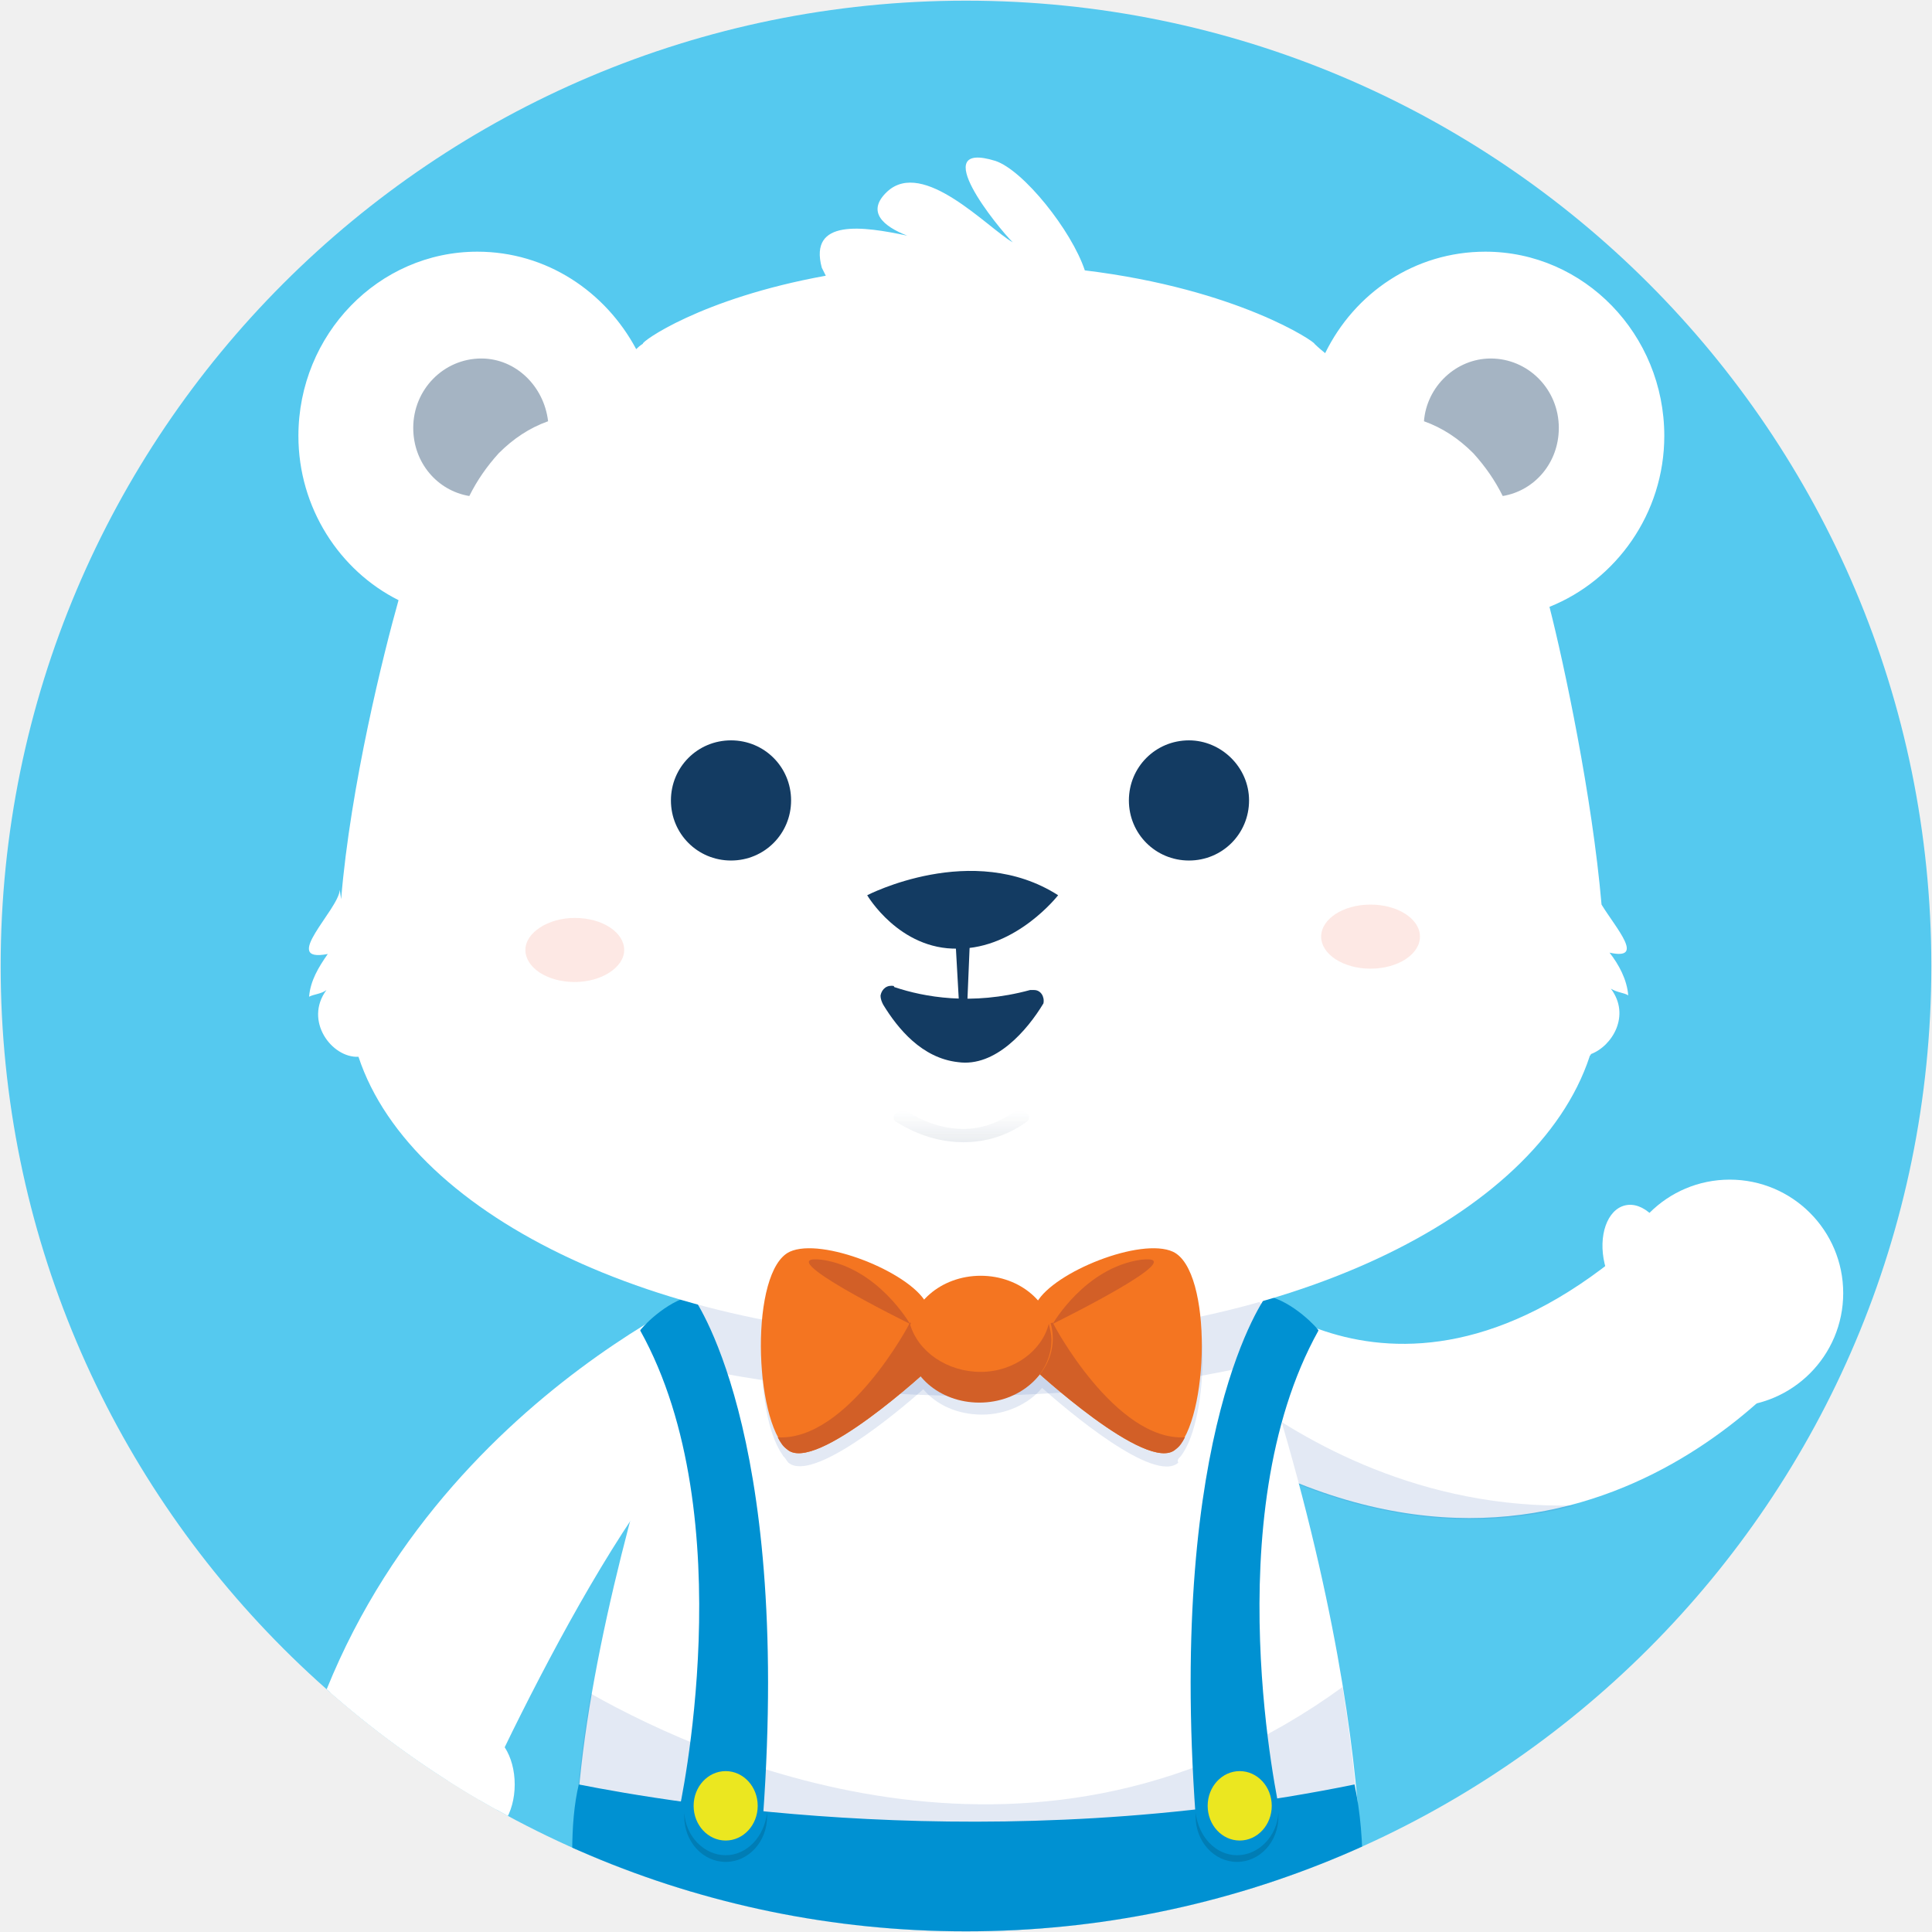
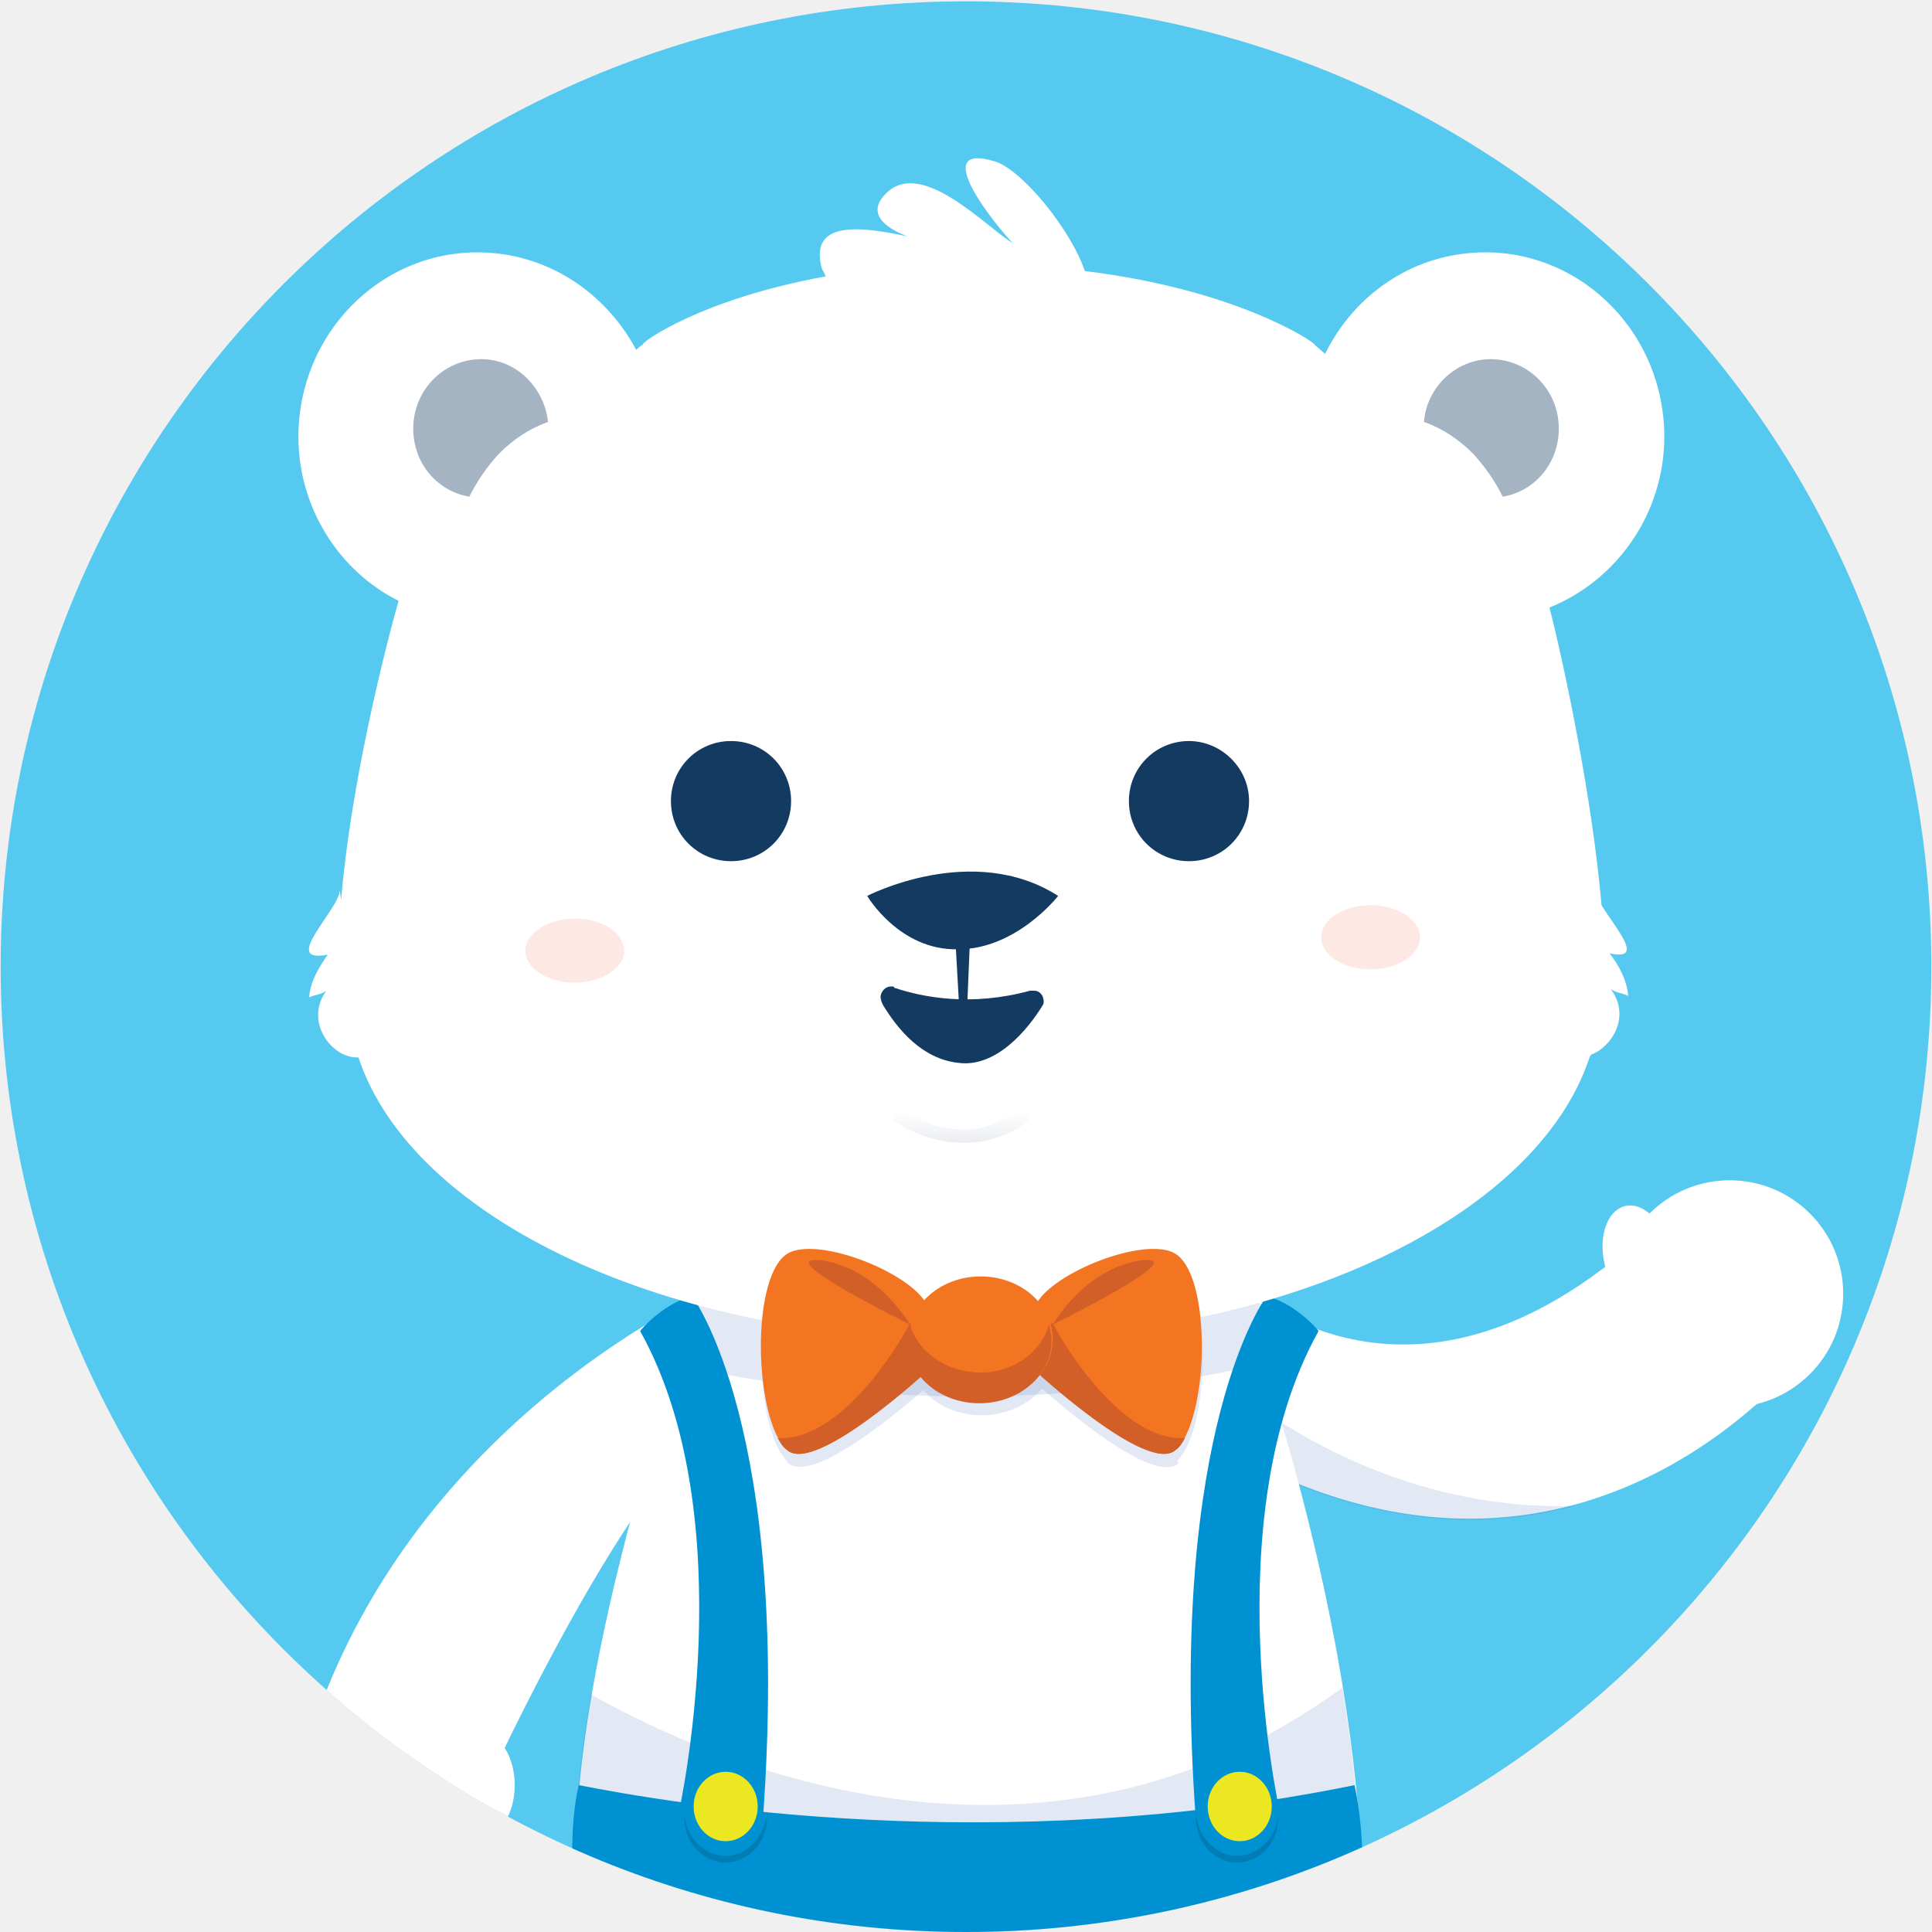
- <svg xmlns="http://www.w3.org/2000/svg" xmlns:xlink="http://www.w3.org/1999/xlink" version="1.1" id="Layer_1" x="0px" y="0px" width="612px" height="612px" viewBox="0 90 612 612" enable-background="new 0 90 612 612" xml:space="preserve">
+ <svg xmlns="http://www.w3.org/2000/svg" xmlns:xlink="http://www.w3.org/1999/xlink" version="1.1" id="Layer_1" x="0px" y="0px" width="612px" height="612px" viewBox="0 0 612 612" enable-background="new 0 0 612 612" xml:space="preserve">
  <g>
-     <circle fill="#55C9EF" cx="305.999" cy="396" r="305.789" />
+     <circle fill="#55C9EF" cx="306" cy="306.211" r="305.789" />
    <g>
      <g>
-         <defs>
-           <circle id="SVGID_1_" cx="305.999" cy="396" r="305.789" />
-         </defs>
-         <clipPath id="SVGID_2_">
-           <use xlink:href="#SVGID_1_" overflow="visible" />
-         </clipPath>
-         <g clip-path="url(#SVGID_2_)">
-           <path fill="#FFFFFF" d="M577.529,487.779c-2.114-0.424-3.807-1.691-5.498-2.961c-6.768-5.922-16.495-8.459-24.954-9.305      c-2.96,0-5.075-1.27-6.767-2.537c-1.691,0.422-3.384,0.846-5.075,0.846c-2.115,0-4.229-0.424-5.922-1.27      c-79.936,81.205-137.879,22.84-137.879,22.84l2.114,56.25c112.926,59.213,181.866-37.219,181.866-37.219      C579.222,505.543,579.222,496.238,577.529,487.779z" />
-           <path opacity="0.14" fill="#3560AD" enable-background="new    " d="M393.549,552.066      c41.448,21.57,76.976,22.416,105.313,14.803c-48.639,1.27-85.858-20.301-106.159-35.527L393.549,552.066z" />
-           <path fill="#FFFFFF" d="M182.5,689.523c0,0,11.842,76.129,25.799,104.891c0,0,47.792,5.074,60.481,0      c12.688-5.076,7.613-105.736,17.764-105.736C297.118,688.678,182.5,689.523,182.5,689.523z" />
-           <path fill="#FFFFFF" d="M431.614,689.523c0,0-11.843,76.129-25.8,104.891c0,0-47.793,5.074-60.481,0      c-12.688-5.076-7.612-105.736-17.764-105.736C317.419,688.678,431.614,689.523,431.614,689.523z" />
-           <path fill="#FFFFFF" d="M230.292,495.814c0,0-108.697,44.41-136.611,159.873c0,0,5.075,19.879,26.223,28.76      c0-1.268-0.423-2.113-0.423-3.383c-0.423-7.189,6.344-13.111,13.111-13.111c3.384,0,5.921,1.27,8.036,2.961      c1.692,1.268,3.383,2.537,4.229,4.652c16.495-36.797,63.864-137.035,96.008-145.07L230.292,495.814z" />
-           <path fill="#FFFFFF" d="M231.138,473.398c0,0-63.019,163.256-45.678,232.619c0,0,68.094,32.145,126.46,32.145      c52.868,0,118.847-32.145,118.847-32.145s9.729-80.359-46.523-230.504L231.138,473.398z" />
-           <path opacity="0.14" fill="#3560AD" enable-background="new    " d="M425.27,624.391      c-95.162,69.361-198.361,24.529-238.117,2.113c-4.652,27.068-6.767,52.445-3.384,72.324      c71.055,1.27,186.096,3.807,246.576,4.652C431.19,695.867,432.46,669.223,425.27,624.391z" />
-           <path opacity="0.14" fill="#3560AD" enable-background="new    " d="M212.106,521.615c29.606,6.766,62.596,10.572,97.277,10.572      c35.95-0.422,69.786-4.652,99.392-12.688c-5.075-10.996-10.996-19.879-17.34-25.801l-167.909-1.691      C223.525,492.008,218.873,503.428,212.106,521.615z" />
-           <ellipse fill="#FFFFFF" cx="152.471" cy="655.265" rx="10.574" ry="16.495" />
-           <ellipse transform="matrix(0.2309 0.973 -0.973 0.2309 873.5391 -129.3501)" fill="#FFFFFF" cx="518.588" cy="487.868" rx="16.496" ry="10.574" />
-           <path fill="#0091D2" d="M183.346,655.264c-5.921,24.531,2.115,68.941,7.613,99.816c40.603,7.189,76.976,2.537,90.933,0      c0.423-6.346,2.96-19.033,6.344-18.609c8.036,0.846,15.649,1.691,23.685,1.691c5.075,0,9.728-0.424,14.803-0.846      c2.961-0.424,4.652,11.842,5.075,18.186c34.682,5.498,71.055,2.961,90.087,0.424c3.384-17.764,14.804-65.133,7.19-100.66      C315.305,678.527,213.375,661.186,183.346,655.264z" />
-           <path fill="#0091D2" d="M219.296,500.467c0,0,31.298,41.449,22.416,164.949l-26.646-1.693c0,0,20.724-93.047-12.265-152.26      C202.801,511.041,210.837,502.158,219.296,500.467z" />
-           <path fill="#0091D2" d="M401.162,500.467c0,0-31.298,41.449-22.416,164.949l26.646-1.693c0,0-20.725-93.047,12.265-152.26      C417.656,511.041,409.621,502.158,401.162,500.467z" />
-           <path fill="#007DB5" d="M229.87,677.68c-6.767,0-12.688-5.92-13.111-13.533c0,0.424,0,0.846,0,1.27      c0,8.035,5.921,14.379,13.111,14.379s13.111-6.344,13.111-14.379c0-0.424,0-0.846,0-1.27      C242.135,671.76,236.637,677.68,229.87,677.68z" />
-           <path fill="#007DB5" d="M391.857,677.68c6.767,0,12.688-5.92,13.111-13.533c0,0.424,0,0.846,0,1.27      c0,8.035-5.922,14.379-13.111,14.379c-7.19,0-13.111-6.344-13.111-14.379c0-0.424,0-0.846,0-1.27      C379.592,671.76,385.09,677.68,391.857,677.68z" />
-           <ellipse fill="#EBE720" cx="229.87" cy="662.031" rx="10.15" ry="10.996" />
-           <ellipse fill="#EBE720" cx="392.703" cy="662.031" rx="10.15" ry="10.996" />
-           <linearGradient id="SVGID_3_" gradientUnits="userSpaceOnUse" x1="94.36" y1="714.074" x2="89.75" y2="724.941" gradientTransform="matrix(4.0611 1.1821 1.1821 -4.0611 -835.5706 3215.138)">
-             <stop offset="0" style="stop-color:#FFFFFF" />
-             <stop offset="1" style="stop-color:#FFFFFF;stop-opacity:0" />
-           </linearGradient>
-           <path fill="url(#SVGID_3_)" d="M401.162,374.007c0-2.115-0.423-4.229-1.27-5.921c-1.691,7.19-7.612,12.266-15.226,12.266      c-6.767,0-12.266-3.807-14.38-9.728c-0.423,1.269-0.423,2.114-0.423,3.383c0,8.458,7.189,15.649,15.648,15.649      S401.162,382.889,401.162,374.007z" />
-           <path opacity="0.14" fill="#3560AD" enable-background="new    " d="M374.094,551.221c9.305-12.266,9.728-54.982-2.538-60.904      c-9.728-4.652-36.796,5.922-42.717,15.648c-4.229-4.652-10.574-8.035-18.187-8.035c-7.19,0-13.535,2.961-17.764,7.189      c-6.767-9.305-32.567-19.455-42.294-14.803c-11.419,5.498-11.842,44.408-3.807,58.789l0,0l0,0      c0.423,0.846,0.846,1.27,1.269,2.115c0,0,0,0,0.423,0.422c0.423,0.424,0.846,1.27,1.269,1.693      c7.613,6.344,34.258-15.65,42.717-23.264c4.229,5.076,10.997,8.037,18.61,8.037c7.612,0,14.803-3.385,19.032-8.459      c8.036,7.189,35.527,30.451,43.141,23.686C372.824,552.488,373.248,552.066,374.094,551.221      C373.671,551.221,374.094,551.221,374.094,551.221z" />
-           <circle fill="#FFFFFF" cx="547.924" cy="499.622" r="35.95" />
-           <circle fill="#FFFFFF" cx="124.979" cy="653.15" r="33.836" />
-           <g>
+         <g>
+           <defs>
+             <circle id="SVGID_1_" cx="306" cy="306.211" r="305.789" />
+           </defs>
+           <clipPath id="SVGID_2_">
+             <use xlink:href="#SVGID_1_" overflow="visible" />
+           </clipPath>
+           <g clip-path="url(#SVGID_2_)">
+             <path fill="#FFFFFF" d="M577.53,397.99c-2.114-0.424-3.808-1.691-5.498-2.961c-6.769-5.922-16.495-8.459-24.954-9.306       c-2.96,0-5.075-1.27-6.768-2.537c-1.69,0.423-3.384,0.847-5.074,0.847c-2.115,0-4.229-0.424-5.923-1.271       c-79.936,81.205-137.879,22.84-137.879,22.84l2.114,56.25c112.926,59.214,181.866-37.219,181.866-37.219       C579.223,415.754,579.223,406.449,577.53,397.99z" />
+             <path opacity="0.14" fill="#3560AD" enable-background="new    " d="M393.55,462.277       c41.448,21.569,76.977,22.416,105.313,14.803c-48.64,1.27-85.858-20.301-106.159-35.527L393.55,462.277z" />
+             <path fill="#FFFFFF" d="M182.501,599.734c0,0,11.842,76.129,25.799,104.891c0,0,47.792,5.074,60.481,0       c12.688-5.076,7.613-105.736,17.764-105.736C297.119,598.889,182.501,599.734,182.501,599.734z" />
+             <path fill="#FFFFFF" d="M431.615,599.734c0,0-11.843,76.129-25.8,104.891c0,0-47.793,5.074-60.481,0       c-12.688-5.076-7.612-105.736-17.764-105.736C317.42,598.889,431.615,599.734,431.615,599.734z" />
+             <path fill="#FFFFFF" d="M230.293,406.025c0,0-108.697,44.409-136.611,159.873c0,0,5.075,19.879,26.223,28.76       c0-1.269-0.423-2.113-0.423-3.383c-0.423-7.189,6.344-13.111,13.111-13.111c3.384,0,5.921,1.27,8.036,2.961       c1.692,1.268,3.383,2.537,4.229,4.652c16.495-36.798,63.864-137.035,96.008-145.07L230.293,406.025z" />
+             <path fill="#FFFFFF" d="M231.139,383.609c0,0-63.019,163.256-45.678,232.618c0,0,68.094,32.146,126.46,32.146       c52.868,0,118.847-32.146,118.847-32.146s9.729-80.358-46.522-230.504L231.139,383.609z" />
+             <path opacity="0.14" fill="#3560AD" enable-background="new    " d="M425.271,534.602       c-95.161,69.361-198.36,24.529-238.117,2.113c-4.652,27.068-6.767,52.445-3.384,72.324       c71.055,1.27,186.096,3.807,246.576,4.651C431.191,606.078,432.461,579.434,425.271,534.602z" />
+             <path opacity="0.14" fill="#3560AD" enable-background="new    " d="M212.107,431.826       c29.606,6.766,62.596,10.572,97.277,10.572c35.95-0.423,69.786-4.652,99.393-12.688c-5.075-10.996-10.996-19.879-17.341-25.801       l-167.909-1.691C223.526,402.219,218.874,413.639,212.107,431.826z" />
+             <ellipse fill="#FFFFFF" cx="152.472" cy="565.476" rx="10.574" ry="16.495" />
+             <ellipse transform="matrix(0.973 -0.2309 0.2309 0.973 -77.9017 130.488)" fill="#FFFFFF" cx="518.586" cy="398.096" rx="10.574" ry="16.497" />
+             <path fill="#0091D2" d="M183.347,565.475c-5.921,24.531,2.115,68.941,7.613,99.816c40.603,7.188,76.976,2.537,90.933,0       c0.423-6.346,2.96-19.033,6.344-18.609c8.036,0.847,15.649,1.691,23.685,1.691c5.075,0,9.729-0.424,14.803-0.846       c2.961-0.425,4.652,11.842,5.075,18.186c34.683,5.498,71.055,2.961,90.087,0.424c3.384-17.764,14.805-65.133,7.19-100.66       C315.306,588.738,213.376,571.396,183.347,565.475z" />
+             <path fill="#0091D2" d="M219.297,410.678c0,0,31.298,41.449,22.416,164.949l-26.646-1.693c0,0,20.724-93.047-12.265-152.26       C202.802,421.252,210.838,412.369,219.297,410.678z" />
+             <path fill="#0091D2" d="M401.163,410.678c0,0-31.298,41.449-22.416,164.949l26.646-1.693c0,0-20.725-93.047,12.266-152.26       C417.657,421.252,409.622,412.369,401.163,410.678z" />
+             <path fill="#007DB5" d="M229.871,587.891c-6.767,0-12.688-5.92-13.111-13.533c0,0.425,0,0.847,0,1.271       c0,8.035,5.921,14.379,13.111,14.379s13.111-6.344,13.111-14.379c0-0.424,0-0.846,0-1.271       C242.136,581.971,236.638,587.891,229.871,587.891z" />
+             <path fill="#007DB5" d="M391.858,587.891c6.767,0,12.688-5.92,13.11-13.533c0,0.425,0,0.847,0,1.271       c0,8.035-5.922,14.379-13.11,14.379c-7.19,0-13.111-6.344-13.111-14.379c0-0.424,0-0.846,0-1.271       C379.593,581.971,385.091,587.891,391.858,587.891z" />
+             <ellipse fill="#EBE720" cx="229.871" cy="572.242" rx="10.15" ry="10.996" />
+             <ellipse fill="#EBE720" cx="392.704" cy="572.242" rx="10.149" ry="10.996" />
+             <linearGradient id="SVGID_3_" gradientUnits="userSpaceOnUse" x1="94.456" y1="-5.372" x2="89.846" y2="-16.239" gradientTransform="matrix(4.0611 1.1821 -1.1821 4.0611 1.8244 247.1267)">
+               <stop offset="0" style="stop-color:#FFFFFF" />
+               <stop offset="1" style="stop-color:#FFFFFF;stop-opacity:0" />
+             </linearGradient>
+             <path fill="url(#SVGID_3_)" d="M401.163,284.218c0-2.114-0.423-4.229-1.271-5.921c-1.69,7.189-7.611,12.266-15.226,12.266       c-6.767,0-12.266-3.807-14.38-9.728c-0.423,1.269-0.423,2.114-0.423,3.383c0,8.458,7.188,15.649,15.647,15.649       S401.163,293.1,401.163,284.218z" />
+             <path opacity="0.14" fill="#3560AD" enable-background="new    " d="M374.095,461.432c9.306-12.266,9.729-54.981-2.538-60.903       c-9.728-4.652-36.796,5.922-42.717,15.647c-4.229-4.651-10.574-8.035-18.187-8.035c-7.19,0-13.535,2.961-17.764,7.189       c-6.767-9.305-32.567-19.455-42.294-14.803c-11.419,5.498-11.842,44.407-3.807,58.789l0,0l0,0       c0.423,0.846,0.846,1.27,1.269,2.114c0,0,0,0,0.423,0.422c0.423,0.425,0.846,1.271,1.269,1.693       c7.613,6.344,34.258-15.65,42.717-23.264c4.229,5.075,10.997,8.037,18.61,8.037c7.611,0,14.803-3.386,19.032-8.459       c8.035,7.188,35.526,30.45,43.141,23.686C372.825,462.699,373.249,462.277,374.095,461.432       C373.672,461.432,374.095,461.432,374.095,461.432z" />
+             <circle fill="#FFFFFF" cx="547.925" cy="409.833" r="35.95" />
+             <circle fill="#FFFFFF" cx="124.98" cy="563.361" r="33.836" />
            <g>
-               <path fill="#FFFFFF" d="M507.32,376.544c-2.96-34.258-11.842-76.13-16.494-94.316c21.147-8.459,36.373-29.606,36.373-54.137        c0-32.144-25.377-58.366-56.675-58.366c-22.416,0-41.448,13.111-50.753,32.144c-2.115-1.692-3.384-2.96-3.384-2.96        c0.423-0.423-24.107-17.341-72.746-23.262c-4.229-12.688-19.455-31.721-28.337-34.681        c-21.994-6.767,0.846,21.147,5.498,25.799c-8.036-4.652-28.337-26.646-39.757-16.072c-6.767,6.344-1.269,10.997,6.344,13.957        c-13.958-2.96-31.298-5.498-27.069,10.151c0.423,0.846,0.846,1.692,1.269,2.538c-39.757,7.19-58.789,21.147-57.943,21.57        c0,0-0.846,0.423-2.115,1.691c-9.728-18.187-28.337-30.875-50.33-30.875c-31.298,0-56.675,26.222-56.675,58.366        c0,22.839,13.111,42.717,31.721,52.022c-4.652,16.495-15.226,58.789-18.187,94.739l-0.423-2.96        c-0.423,6.344-19.032,23.262-3.807,20.302c-2.96,4.229-5.498,8.458-5.921,13.533c1.691-0.846,3.806-0.846,5.498-2.113        c-7.19,9.727,1.692,21.57,10.151,21.146c16.917,51.176,97.7,89.664,194.977,89.664s178.06-38.488,194.978-89.664        c0-0.422,0.423-0.422,0.423-0.846c6.767-2.537,12.688-12.266,6.344-20.725c2.115,1.27,4.229,1.27,5.498,2.115        c-0.423-5.076-2.96-9.728-5.921-13.535C521.278,394.308,511.974,384.158,507.32,376.544z" />
-               <path opacity="0.38" fill="#133B62" enable-background="new    " d="M157.969,233.589c4.652-4.652,9.728-8.036,15.649-10.15        c-1.269-10.997-10.151-19.878-21.147-19.878c-11.842,0-21.57,9.728-21.57,21.993c0,10.997,7.613,19.878,17.764,21.57        C151.202,242.048,154.163,237.819,157.969,233.589z" />
-               <path opacity="0.38" fill="#133B62" enable-background="new    " d="M466.718,233.589c-4.652-4.652-9.728-8.036-15.648-10.15        c0.846-10.997,10.15-19.878,21.147-19.878c11.842,0,21.57,9.728,21.57,21.993c0,10.997-7.613,19.878-17.764,21.57        C473.485,242.048,470.524,237.819,466.718,233.589z" />
+               <g>
+                 <path fill="#FFFFFF" d="M507.321,286.755c-2.96-34.258-11.843-76.13-16.494-94.316c21.146-8.459,36.373-29.606,36.373-54.137         c0-32.144-25.377-58.366-56.675-58.366c-22.416,0-41.448,13.111-50.753,32.144c-2.115-1.692-3.385-2.96-3.385-2.96         c0.424-0.423-24.106-17.341-72.746-23.262c-4.229-12.688-19.454-31.721-28.337-34.681         c-21.994-6.767,0.847,21.147,5.498,25.799c-8.036-4.652-28.337-26.646-39.757-16.072c-6.767,6.344-1.269,10.997,6.344,13.957         c-13.958-2.96-31.298-5.498-27.069,10.151c0.423,0.846,0.846,1.692,1.269,2.538c-39.757,7.19-58.789,21.147-57.943,21.57         c0,0-0.846,0.423-2.115,1.691c-9.728-18.187-28.337-30.875-50.33-30.875c-31.298,0-56.675,26.222-56.675,58.366         c0,22.839,13.111,42.717,31.721,52.022c-4.652,16.495-15.226,58.79-18.187,94.739l-0.423-2.959         c-0.423,6.344-19.032,23.262-3.807,20.301c-2.96,4.229-5.498,8.459-5.921,13.533c1.691-0.846,3.806-0.846,5.498-2.113         c-7.19,9.728,1.692,21.57,10.151,21.146c16.917,51.176,97.7,89.664,194.977,89.664s178.06-38.488,194.978-89.664         c0-0.422,0.423-0.422,0.423-0.846c6.768-2.537,12.688-12.266,6.345-20.725c2.115,1.27,4.229,1.27,5.498,2.114         c-0.423-5.075-2.96-9.728-5.921-13.534C521.279,304.52,511.975,294.369,507.321,286.755z" />
+                 <path opacity="0.38" fill="#133B62" enable-background="new    " d="M157.97,143.8c4.652-4.652,9.728-8.036,15.649-10.15         c-1.269-10.997-10.151-19.878-21.147-19.878c-11.842,0-21.57,9.728-21.57,21.993c0,10.997,7.613,19.878,17.764,21.57         C151.203,152.259,154.164,148.03,157.97,143.8z" />
+                 <path opacity="0.38" fill="#133B62" enable-background="new    " d="M466.719,143.8c-4.651-4.652-9.728-8.036-15.647-10.15         c0.846-10.997,10.149-19.878,21.146-19.878c11.842,0,21.57,9.728,21.57,21.993c0,10.997-7.613,19.878-17.764,21.57         C473.486,152.259,470.525,148.03,466.719,143.8z" />
+               </g>
+               <path fill="#133B62" d="M274.703,283.795c0,0,33.413-17.341,60.48,0c0,0-13.11,16.917-31.721,16.917        C284.853,301.135,274.703,283.795,274.703,283.795z" />
+               <path fill="#133B62" d="M250.595,253.766c0,10.574-8.459,19.033-19.032,19.033c-10.574,0-19.033-8.459-19.033-19.033        c0-10.572,8.459-19.031,19.033-19.031C242.136,234.732,250.595,243.191,250.595,253.766z" />
+               <path fill="#133B62" d="M395.665,253.766c0,10.574-8.459,19.033-19.033,19.033c-10.573,0-19.032-8.459-19.032-19.033        c0-10.572,8.459-19.031,19.032-19.031C386.783,234.732,395.665,243.191,395.665,253.766z" />
+               <polygon fill="#133B62" points="306,327.781 304.309,327.357 302.617,297.329 307.27,297.329       " />
+               <path fill="#133B62" d="M330.531,318.053C330.531,318.053,330.531,317.631,330.531,318.053        c0.423-2.115-0.847-4.229-2.961-4.229c-0.423,0-0.847,0-1.27,0l0,0l0,0l0,0c-18.608,5.074-33.835,2.113-42.717-0.846        c0,0-0.423,0-0.423-0.425c-2.115-0.422-3.807,0.847-4.229,2.962c0,1.27,0.423,2.114,0.846,2.961        c4.652,7.612,12.266,16.917,23.685,18.186C315.306,338.355,325.456,326.512,330.531,318.053L330.531,318.053z" />
+               <ellipse opacity="0.3" fill="#F9B3A4" enable-background="new    " cx="434.152" cy="296.906" rx="15.648" ry="10.151" />
+               <path opacity="0.3" fill="#F9B3A4" enable-background="new    " d="M197.727,301.135c0-5.498-6.767-10.15-15.649-10.15        c-8.458,0-15.649,4.652-15.649,10.15s6.767,10.15,15.649,10.15C190.537,311.285,197.727,306.633,197.727,301.135z" />
+               <g opacity="0.8">
+                 <linearGradient id="SVGID_4_" gradientUnits="userSpaceOnUse" x1="68.745" y1="25.94" x2="68.745" y2="4.829" gradientTransform="matrix(4.2294 0 0 4.2294 13.772 331.6785)">
+                   <stop offset="0" style="stop-color:#133B62" />
+                   <stop offset="1" style="stop-color:#133B62;stop-opacity:0" />
+                 </linearGradient>
+                 <path fill="url(#SVGID_4_)" d="M305.154,362.039L305.154,362.039c-12.265,0-20.724-6.344-21.147-6.344         c-1.269-0.847-1.269-2.115,0-2.961c1.269-0.847,2.96-0.847,4.229,0c0,0,7.19,5.075,16.917,5.075l0,0         c5.499,0,10.573-1.69,15.648-5.075c1.27-0.847,2.96-0.847,4.229,0c1.269,0.846,1.269,2.114,0,2.961         C319.111,359.924,312.345,362.039,305.154,362.039z" />
+               </g>
            </g>
-             <path fill="#133B62" d="M274.702,373.584c0,0,33.413-17.341,60.481,0c0,0-13.111,16.917-31.721,16.917       C284.852,390.924,274.702,373.584,274.702,373.584z" />
-             <path fill="#133B62" d="M250.594,343.555c0,10.574-8.459,19.033-19.032,19.033c-10.574,0-19.033-8.459-19.033-19.033       c0-10.573,8.459-19.032,19.033-19.032C242.135,324.522,250.594,332.981,250.594,343.555z" />
-             <path fill="#133B62" d="M395.664,343.555c0,10.574-8.459,19.033-19.033,19.033c-10.573,0-19.032-8.459-19.032-19.033       c0-10.573,8.459-19.032,19.032-19.032C386.782,324.522,395.664,332.981,395.664,343.555z" />
-             <polygon fill="#133B62" points="305.999,417.57 304.308,417.146 302.616,387.118 307.269,387.118      " />
-             <path fill="#133B62" d="M330.53,407.842C330.53,407.842,330.53,407.42,330.53,407.842c0.423-2.115-0.846-4.229-2.961-4.229       c-0.423,0-0.846,0-1.269,0l0,0l0,0l0,0c-18.609,5.074-33.835,2.113-42.717-0.846c0,0-0.423,0-0.423-0.424       c-2.115-0.422-3.807,0.846-4.229,2.961c0,1.27,0.423,2.115,0.846,2.961c4.652,7.613,12.266,16.918,23.685,18.186       C315.305,428.145,325.455,416.301,330.53,407.842L330.53,407.842z" />
-             <ellipse opacity="0.3" fill="#F9B3A4" enable-background="new    " cx="434.151" cy="386.695" rx="15.649" ry="10.151" />
-             <path opacity="0.3" fill="#F9B3A4" enable-background="new    " d="M197.726,390.924c0-5.498-6.767-10.15-15.649-10.15       c-8.458,0-15.649,4.652-15.649,10.15s6.767,10.15,15.649,10.15C190.536,401.074,197.726,396.422,197.726,390.924z" />
-             <g opacity="0.8">
-               <linearGradient id="SVGID_4_" gradientUnits="userSpaceOnUse" x1="70.372" y1="682.402" x2="70.372" y2="703.514" gradientTransform="matrix(4.2294 0 0 -4.2294 6.8853 3417.331)">
-                 <stop offset="0" style="stop-color:#133B62" />
-                 <stop offset="1" style="stop-color:#133B62;stop-opacity:0" />
-               </linearGradient>
-               <path fill="url(#SVGID_4_)" d="M305.153,451.828L305.153,451.828c-12.265,0-20.724-6.344-21.147-6.344        c-1.269-0.846-1.269-2.115,0-2.961s2.96-0.846,4.229,0c0,0,7.19,5.076,16.917,5.076l0,0c5.499,0,10.574-1.691,15.649-5.076        c1.269-0.846,2.96-0.846,4.229,0c1.269,0.846,1.269,2.115,0,2.961C319.11,449.713,312.344,451.828,305.153,451.828z" />
+             <g>
+               <path fill="#F47521" d="M293.312,412.793c-5.498-9.729-32.99-20.725-43.14-16.072c-12.688,5.922-11.419,53.291-0.846,62.597        c8.882,8.036,45.255-25.8,45.255-25.8S296.273,417.021,293.312,412.793z" />
+               <path fill="#D25F27" d="M246.365,455.51c0.846,1.691,1.692,2.961,2.961,3.808c8.882,8.036,45.255-25.8,45.255-25.8        s0.423-5.498,0.423-10.998c-2.115-1.268-4.229-2.536-6.767-3.383C288.237,419.561,268.358,456.779,246.365,455.51z" />
+               <path fill="#D25F27" d="M288.237,419.561c0,0-10.151-17.764-27.915-20.303C242.559,397.145,288.237,419.561,288.237,419.561z" />
+               <path fill="#F47521" d="M328.416,412.793c5.499-9.729,32.99-20.725,43.141-16.072c12.688,5.922,11.42,53.291,0.847,62.597        c-8.883,8.036-45.255-25.8-45.255-25.8S325.879,417.021,328.416,412.793z" />
+               <path fill="#D25F27" d="M375.363,455.51c-0.847,1.691-1.691,2.961-2.961,3.808c-8.883,8.036-45.255-25.8-45.255-25.8        s-0.424-5.498-0.424-10.998c2.115-1.268,4.229-2.536,6.769-3.383C333.492,419.561,353.37,456.779,375.363,455.51z" />
+               <path fill="#D25F27" d="M333.492,419.561c0,0,10.149-17.764,27.914-20.303C379.17,397.145,333.492,419.561,333.492,419.561z" />
+               <ellipse fill="#F47521" cx="310.653" cy="424.212" rx="22.839" ry="19.878" />
+               <path fill="#D25F27" d="M310.653,434.785c-10.574,0-19.879-6.344-22.417-15.226c-0.423,1.691-0.846,3.384-0.846,5.074        c0,10.996,10.15,19.879,22.837,19.879c12.688,0,22.841-8.883,22.841-19.879c0-1.69-0.425-3.383-0.848-5.074        C330.108,428.02,321.227,434.785,310.653,434.785z" />
            </g>
-           </g>
-           <g>
-             <path fill="#F47521" d="M293.311,502.582c-5.498-9.729-32.99-20.725-43.14-16.072c-12.688,5.922-11.419,53.291-0.846,62.596       c8.882,8.037,45.255-25.799,45.255-25.799S296.272,506.811,293.311,502.582z" />
-             <path fill="#D25F27" d="M246.364,545.299c0.846,1.691,1.692,2.961,2.961,3.807c8.882,8.037,45.255-25.799,45.255-25.799       s0.423-5.498,0.423-10.998c-2.115-1.268-4.229-2.537-6.767-3.383C288.236,509.35,268.357,546.568,246.364,545.299z" />
-             <path fill="#D25F27" d="M288.236,509.35c0,0-10.151-17.764-27.915-20.303C242.558,486.934,288.236,509.35,288.236,509.35z" />
-             <path fill="#F47521" d="M328.415,502.582c5.499-9.729,32.99-20.725,43.141-16.072c12.688,5.922,11.42,53.291,0.846,62.596       c-8.882,8.037-45.255-25.799-45.255-25.799S325.878,506.811,328.415,502.582z" />
-             <path fill="#D25F27" d="M375.362,545.299c-0.846,1.691-1.691,2.961-2.961,3.807c-8.882,8.037-45.255-25.799-45.255-25.799       s-0.423-5.498-0.423-10.998c2.115-1.268,4.229-2.537,6.768-3.383C333.491,509.35,353.369,546.568,375.362,545.299z" />
-             <path fill="#D25F27" d="M333.491,509.35c0,0,10.15-17.764,27.914-20.303C379.169,486.934,333.491,509.35,333.491,509.35z" />
-             <ellipse fill="#F47521" cx="310.652" cy="514.001" rx="22.839" ry="19.878" />
-             <path fill="#D25F27" d="M310.652,524.574c-10.574,0-19.879-6.344-22.417-15.225c-0.423,1.691-0.846,3.383-0.846,5.074       c0,10.996,10.15,19.879,22.838,19.879c12.688,0,22.84-8.883,22.84-19.879c0-1.691-0.424-3.383-0.847-5.074       C330.107,517.809,321.226,524.574,310.652,524.574z" />
          </g>
        </g>
      </g>
    </g>
  </g>
</svg>
